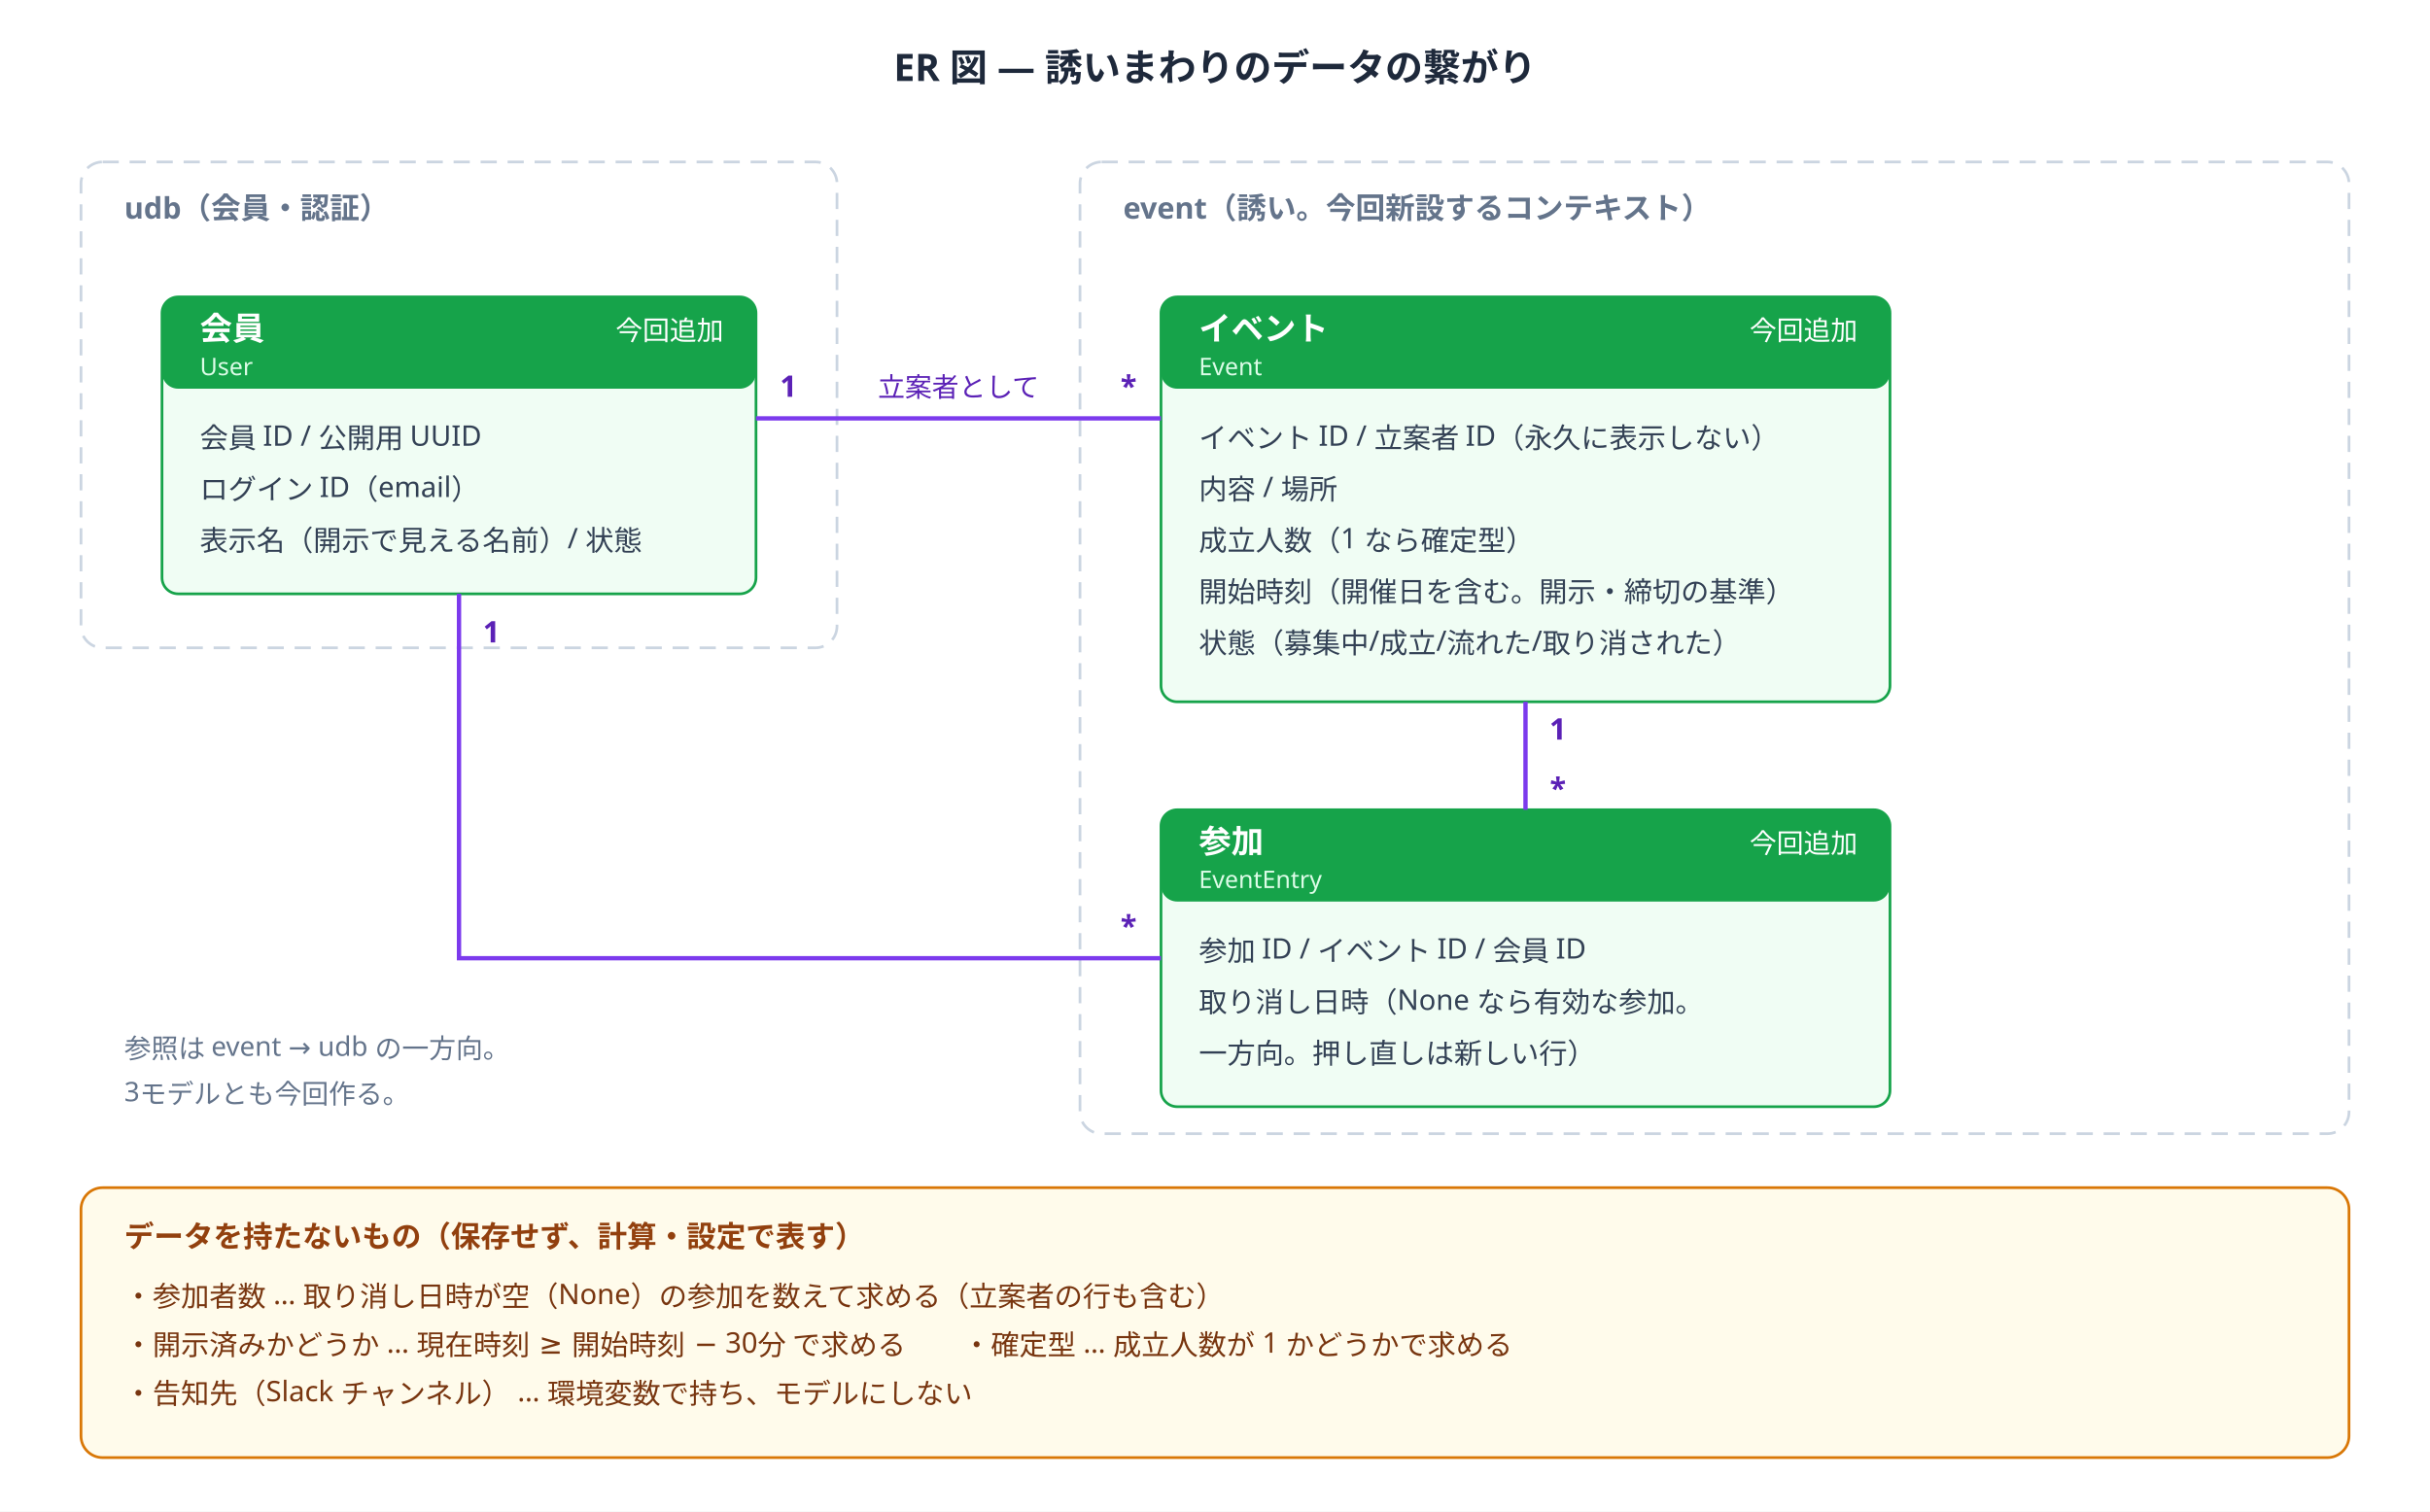
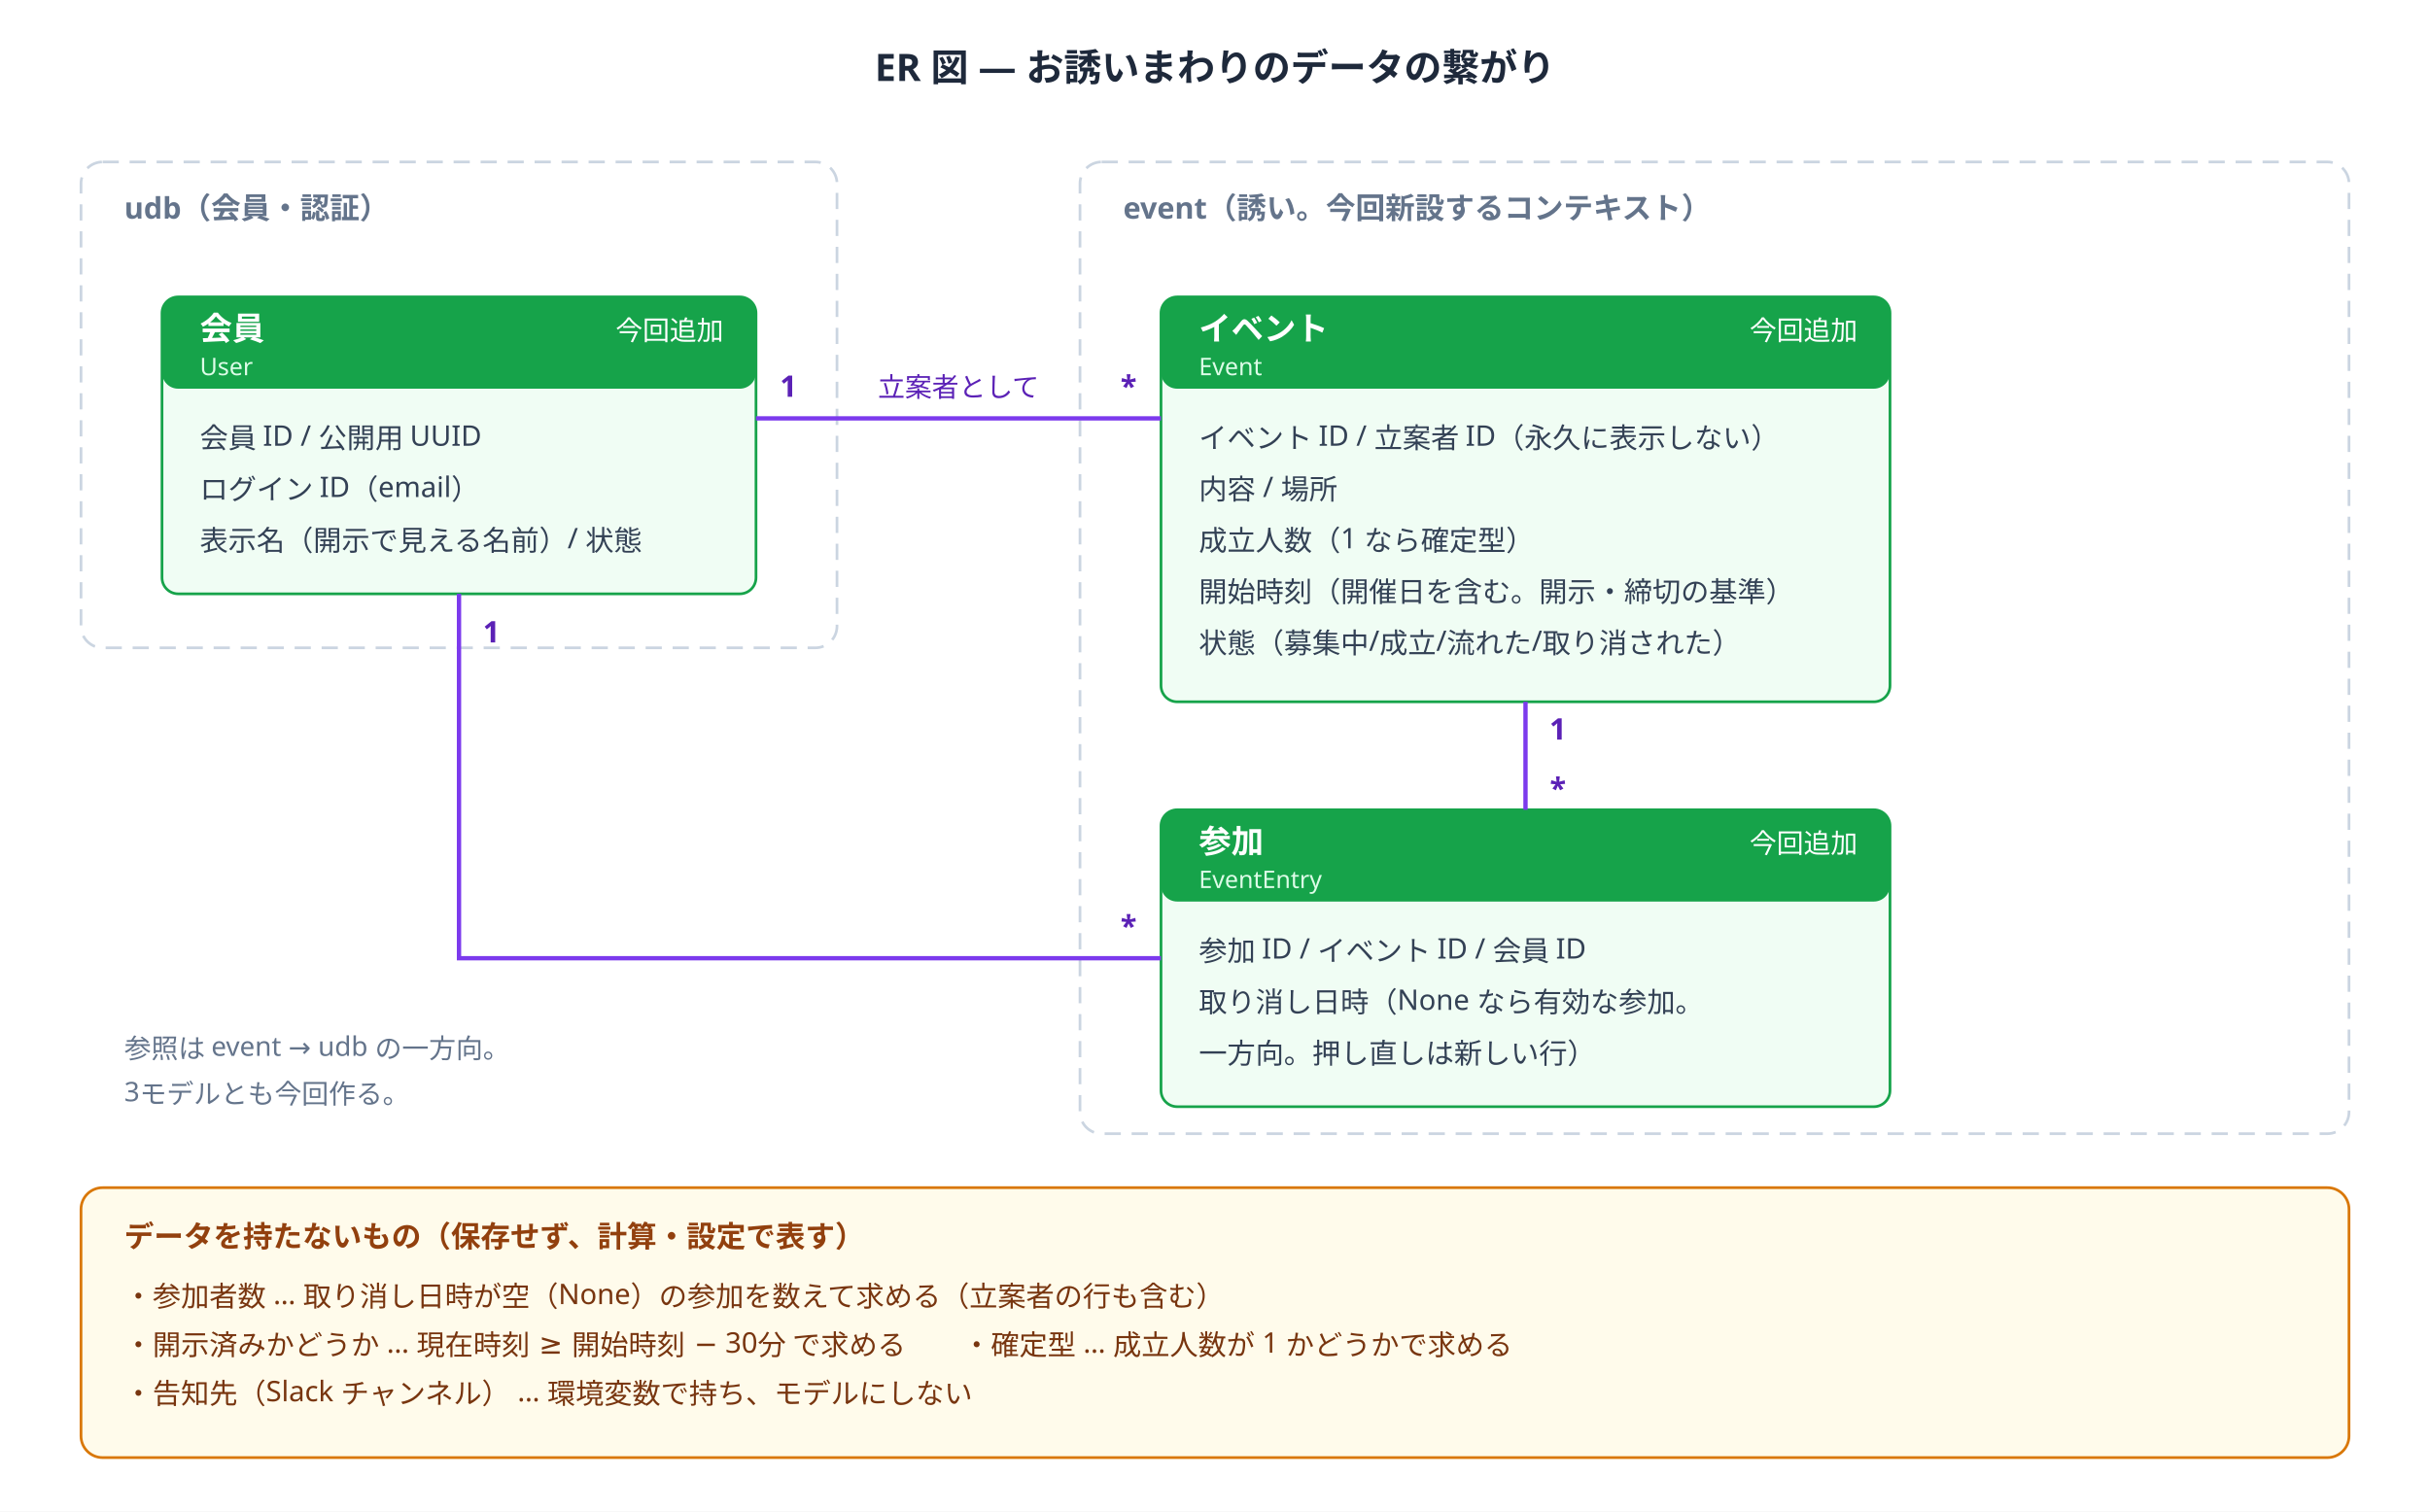
<svg xmlns="http://www.w3.org/2000/svg" viewBox="0 0 900 560" width="900" font-family="sans-serif" font-size="14">
  <rect x="0" y="0" width="900" height="560" fill="#ffffff" />
-   <text x="450" y="30" text-anchor="middle" font-weight="bold" fill="#1e293b">ER 図 — 誘いまわりのデータの繋がり</text>
+   <text x="450" y="30" text-anchor="middle" font-weight="bold" fill="#1e293b">ER 図 — お誘いまわりのデータの繋がり</text>
  <rect x="30" y="60" width="280" height="180" rx="8" fill="none" stroke="#cbd5e1" stroke-dasharray="6 4" />
  <text x="46" y="81" font-size="11" font-weight="bold" fill="#64748b">udb（会員・認証）</text>
  <rect x="60" y="110" width="220" height="110" rx="6" fill="#f0fdf4" stroke="#16a34a" />
  <rect x="60" y="110" width="220" height="34" rx="6" fill="#16a34a" />
  <text x="74" y="126" font-size="12" font-weight="bold" fill="#ffffff">会員</text>
  <text x="74" y="139" font-size="9" fill="#dcfce7">User</text>
  <text x="268" y="126" text-anchor="end" font-size="10" fill="#ffffff">今回追加</text>
  <text x="74" y="166" font-size="10.5" fill="#334155">会員 ID / 公開用 UUID</text>
  <text x="74" y="185" font-size="10.5" fill="#334155">ログイン ID（email）</text>
  <text x="74" y="204" font-size="10.5" fill="#334155">表示名（開示で見える名前）/ 状態</text>
  <rect x="400" y="60" width="470" height="360" rx="8" fill="none" stroke="#cbd5e1" stroke-dasharray="6 4" />
  <text x="416" y="81" font-size="11" font-weight="bold" fill="#64748b">event（誘い。今回新設するコンテキスト）</text>
  <rect x="430" y="110" width="270" height="150" rx="6" fill="#f0fdf4" stroke="#16a34a" />
  <rect x="430" y="110" width="270" height="34" rx="6" fill="#16a34a" />
  <text x="444" y="126" font-size="12" font-weight="bold" fill="#ffffff">イベント</text>
  <text x="444" y="139" font-size="9" fill="#dcfce7">Event</text>
  <text x="688" y="126" text-anchor="end" font-size="10" fill="#ffffff">今回追加</text>
  <text x="444" y="166" font-size="10.5" fill="#334155">イベント ID / 立案者 ID（永久に表示しない）</text>
  <text x="444" y="185" font-size="10.5" fill="#334155">内容 / 場所</text>
  <text x="444" y="204" font-size="10.5" fill="#334155">成立人数（1 なら確定型）</text>
  <text x="444" y="223" font-size="10.5" fill="#334155">開始時刻（開催日を含む。開示・締切の基準）</text>
  <text x="444" y="242" font-size="10.5" fill="#334155">状態（募集中/成立/流れた/取り消された）</text>
  <rect x="430" y="300" width="270" height="110" rx="6" fill="#f0fdf4" stroke="#16a34a" />
  <rect x="430" y="300" width="270" height="34" rx="6" fill="#16a34a" />
  <text x="444" y="316" font-size="12" font-weight="bold" fill="#ffffff">参加</text>
  <text x="444" y="329" font-size="9" fill="#dcfce7">EventEntry</text>
  <text x="688" y="316" text-anchor="end" font-size="10" fill="#ffffff">今回追加</text>
  <text x="444" y="356" font-size="10.5" fill="#334155">参加 ID / イベント ID / 会員 ID</text>
  <text x="444" y="375" font-size="10.5" fill="#334155">取り消し日時（None なら有効な参加。</text>
  <text x="444" y="394" font-size="10.5" fill="#334155">　一方向。押し直しは新しい行）</text>
  <path d="M280,155 H430" fill="none" stroke="#7c3aed" stroke-width="1.6" />
  <text x="292" y="147" text-anchor="middle" font-size="11" font-weight="bold" fill="#5b21b6">1</text>
  <text x="418" y="147" text-anchor="middle" font-size="11" font-weight="bold" fill="#5b21b6">*</text>
  <text x="355" y="147" text-anchor="middle" font-size="10" fill="#5b21b6">立案者として</text>
  <path d="M170,220 V355 H430" fill="none" stroke="#7c3aed" stroke-width="1.6" />
  <text x="182" y="238" text-anchor="middle" font-size="11" font-weight="bold" fill="#5b21b6">1</text>
  <text x="418" y="347" text-anchor="middle" font-size="11" font-weight="bold" fill="#5b21b6">*</text>
  <path d="M565,260 V300" fill="none" stroke="#7c3aed" stroke-width="1.6" />
  <text x="577" y="274" text-anchor="middle" font-size="11" font-weight="bold" fill="#5b21b6">1</text>
  <text x="577" y="296" text-anchor="middle" font-size="11" font-weight="bold" fill="#5b21b6">*</text>
  <rect x="30" y="440" width="840" height="100" rx="8" fill="#fffbeb" stroke="#d97706" />
  <text x="46" y="462" font-size="11" font-weight="bold" fill="#92400e">データを持たないもの（保存せず、計算・設定で表す）</text>
  <text x="46" y="484" font-size="10.5" fill="#78350f">・参加者数 … 取り消し日時が空（None）の参加を数えて求める（立案者の行も含む）</text>
  <text x="46" y="502" font-size="10.5" fill="#78350f">・開示済みかどうか … 現在時刻 ≥ 開始時刻 − 30分 で求める　　・確定型 … 成立人数が 1 かどうかで求める</text>
  <text x="46" y="520" font-size="10.5" fill="#78350f">・告知先（Slack チャンネル） … 環境変数で持ち、モデルにしない</text>
  <text x="46" y="392" font-size="10" fill="#64748b">参照は event → udb の一方向。</text>
  <text x="46" y="408" font-size="10" fill="#64748b">3モデルとも今回作る。</text>
</svg>
